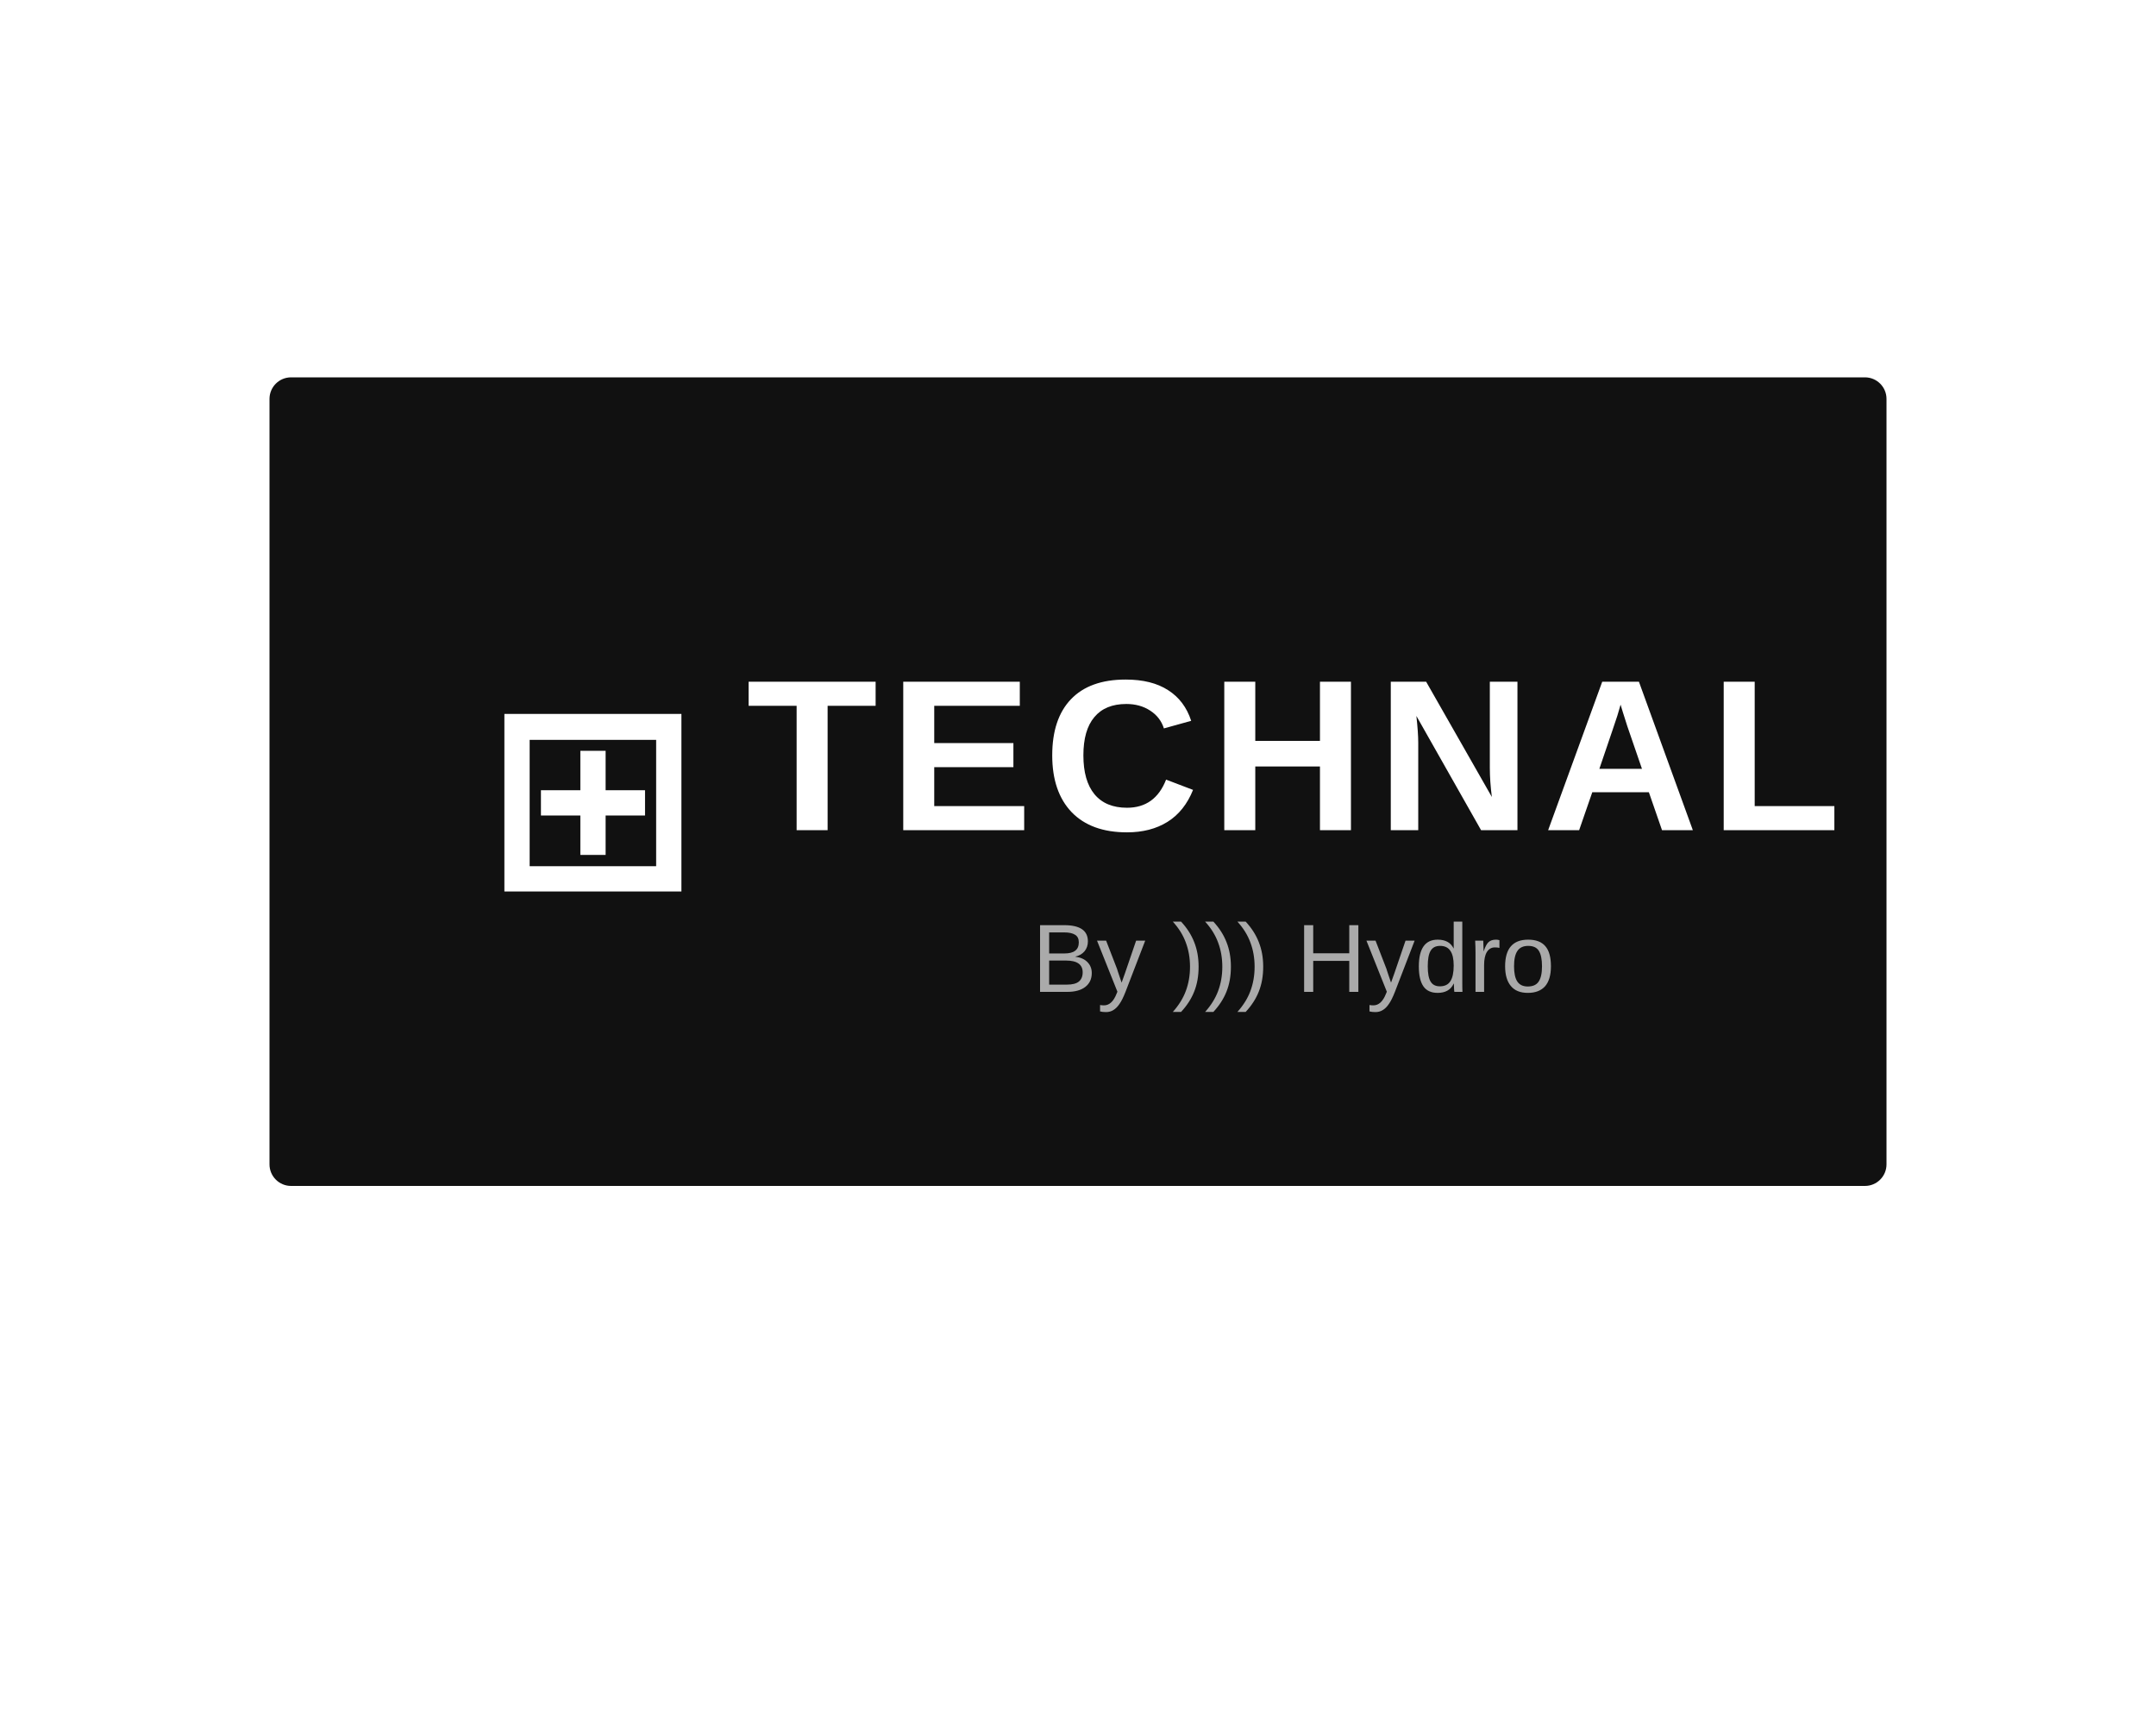
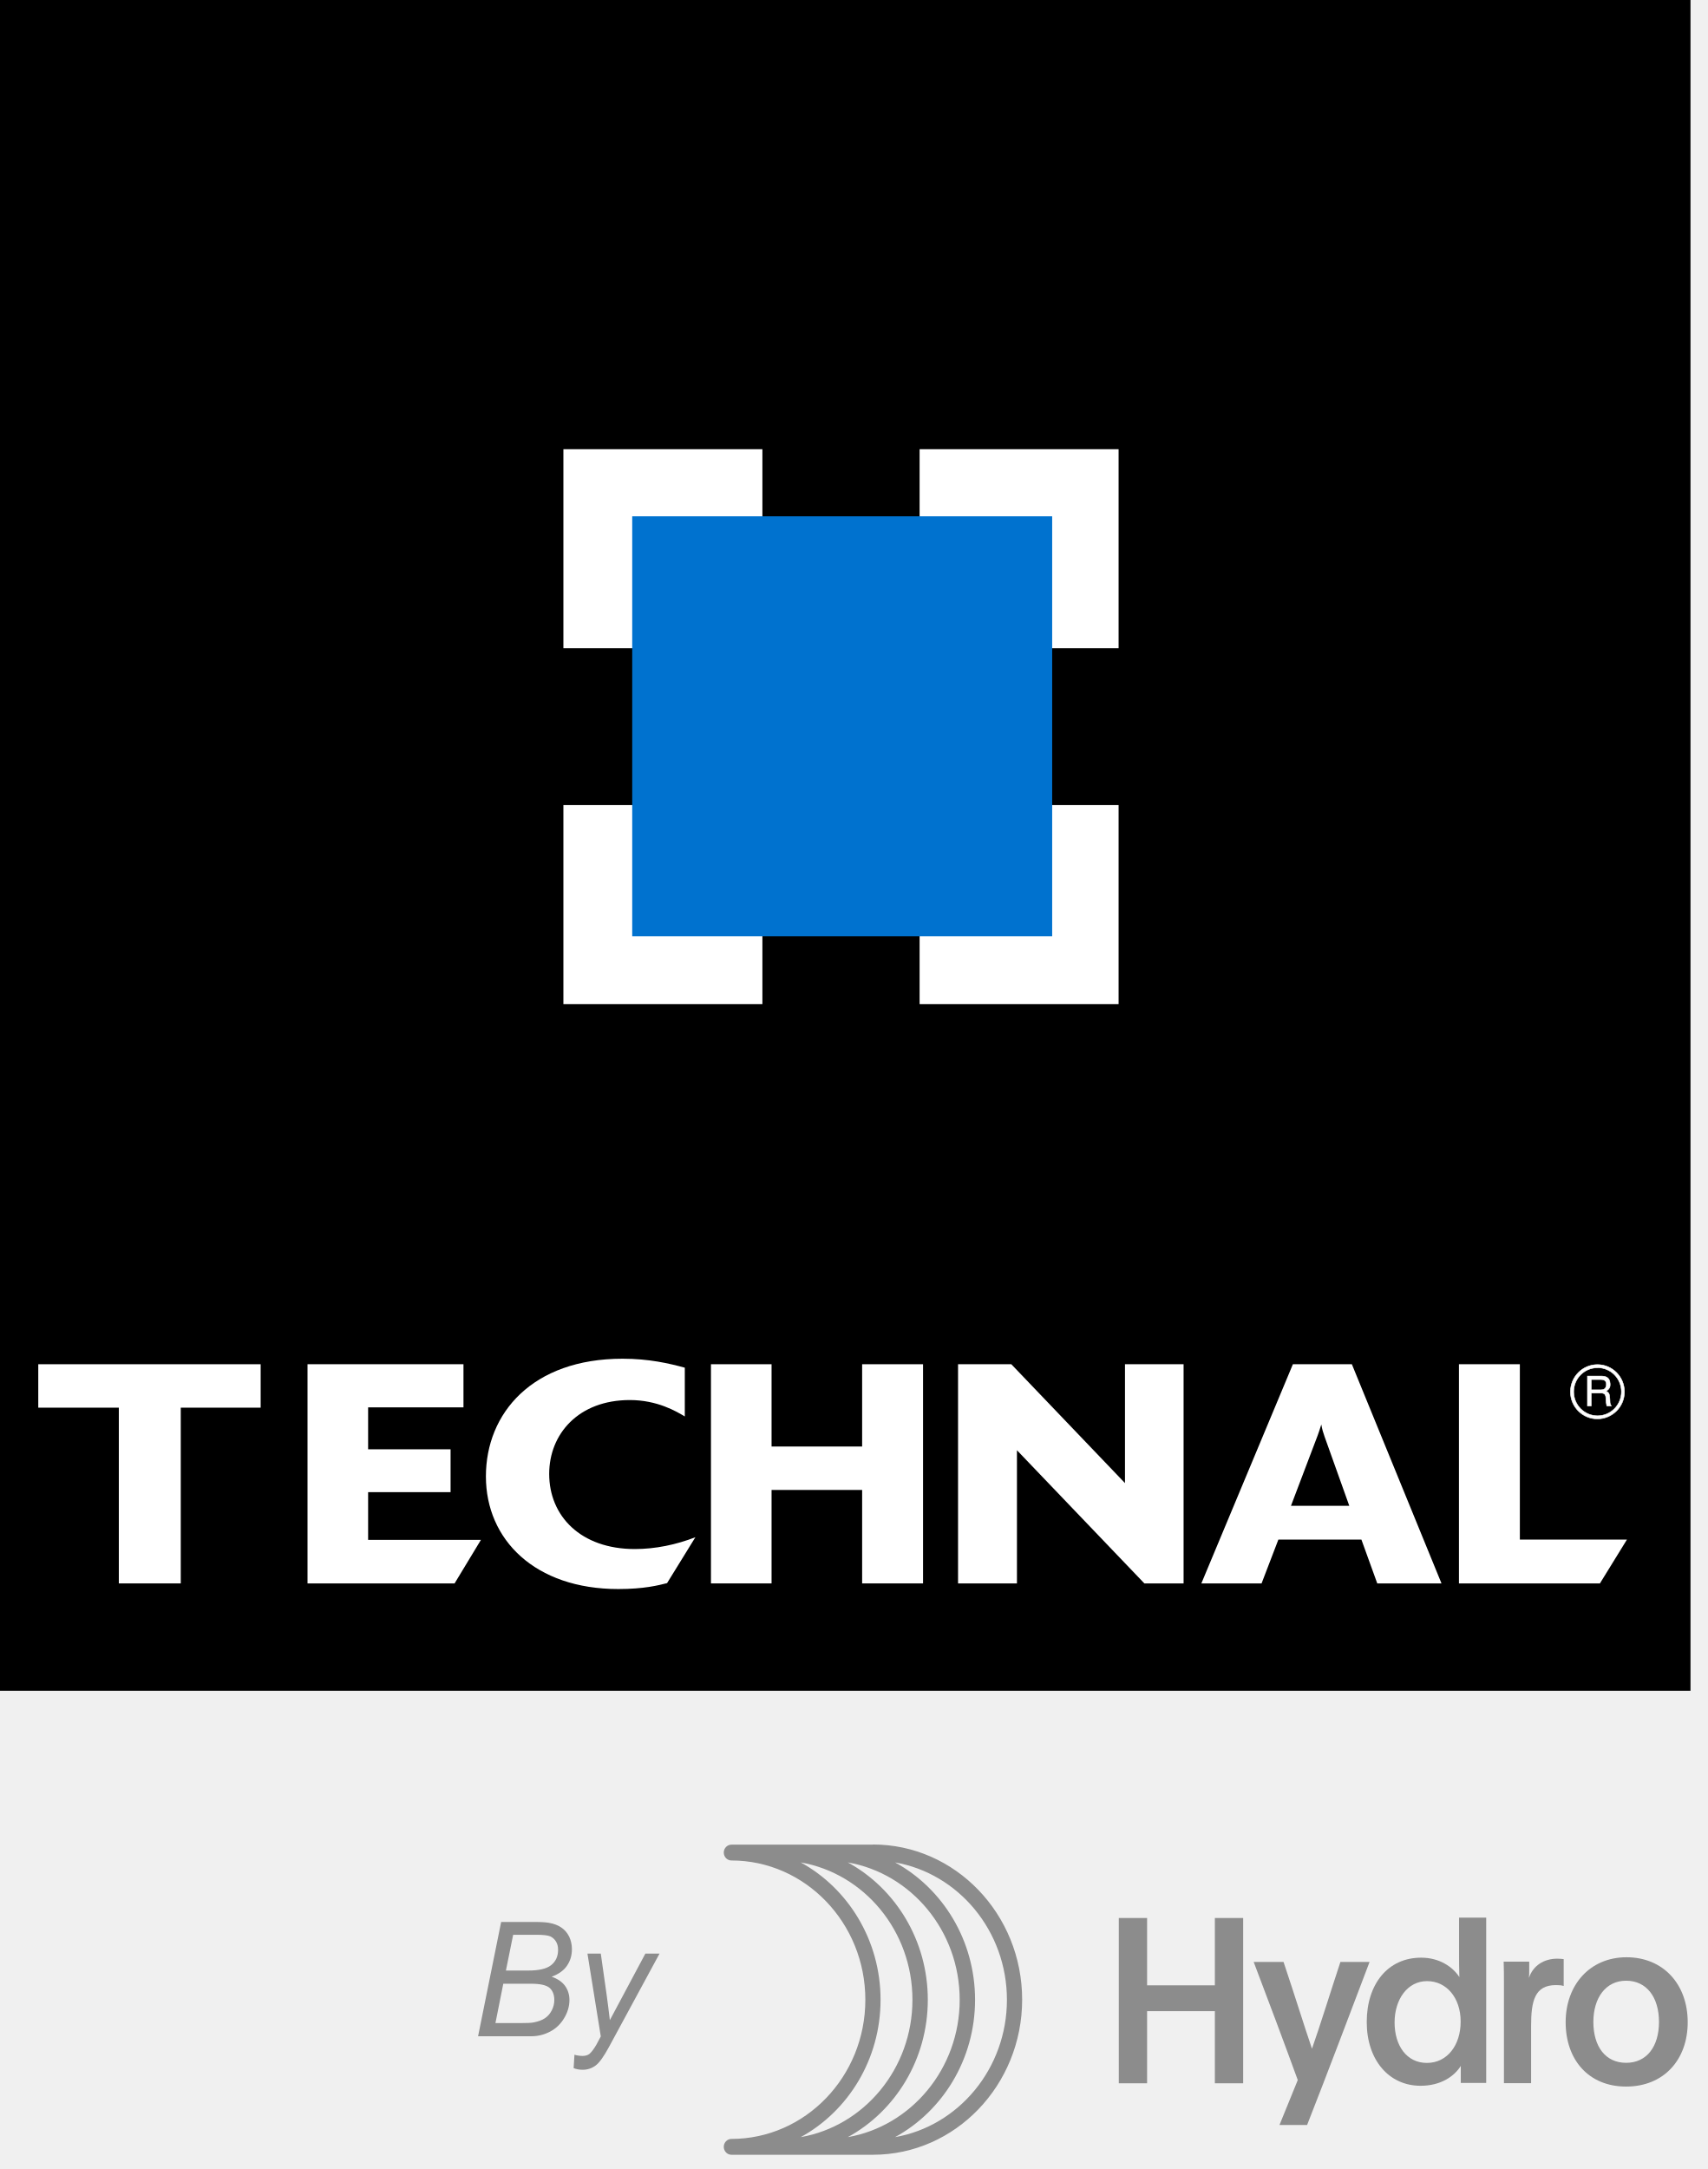
- <svg xmlns="http://www.w3.org/2000/svg" viewBox="0 0 200 160" width="200" height="160">
-   <rect width="200" height="160" fill="white" />
-   <rect x="25" y="35" width="150" height="75" rx="2" fill="#111111" />
-   <text x="55" y="82" text-anchor="middle" font-family="Arial" font-size="24" font-weight="bold" fill="white">⊞</text>
-   <text x="120" y="77" text-anchor="middle" font-family="Arial" font-size="20" font-weight="bold" letter-spacing="1" fill="white">TECHNAL</text>
-   <text x="120" y="92" text-anchor="middle" font-family="Arial" font-size="9" fill="#aaa">By   )))  Hydro</text>
+ <svg xmlns="http://www.w3.org/2000/svg" width="100" height="127" viewBox="0 0 100 127" fill="none">
+   <path d="M67.177 117.758V121.981H65.52V112.303H67.177V116.246H71.146V112.303H72.803V121.981H71.146V117.758H67.177Z" fill="#8C8C8C" />
+   <path d="M74.933 124.415L76.001 121.792C75.219 119.642 74.268 117.107 73.419 114.877H75.168C75.925 117.142 76.354 118.558 76.833 119.957C77.254 118.776 77.943 116.556 78.498 114.877H80.205C79.011 118.016 77.825 121.172 76.547 124.424H74.933V124.415Z" fill="#8C8C8C" />
+   <path d="M85.548 121.969V120.964C85.161 121.585 84.362 122.127 83.193 122.127C81.335 122.127 80.04 120.614 80.04 118.394C80.04 116.173 81.276 114.626 83.227 114.626C84.312 114.626 85.085 115.177 85.464 115.763C85.447 115.264 85.447 114.845 85.447 114.355V112.283H87.036V121.961H85.54L85.548 121.969ZM81.671 118.42C81.671 119.775 82.378 120.789 83.563 120.789C84.749 120.789 85.54 119.758 85.54 118.368C85.54 116.978 84.716 115.999 83.572 115.999C82.428 115.999 81.671 117.065 81.671 118.42Z" fill="#8C8C8C" />
+   <path d="M89.555 114.851V115.34C89.555 115.506 89.555 115.664 89.539 115.812C89.774 115.095 90.413 114.685 91.195 114.685C91.363 114.685 91.481 114.702 91.574 114.711V116.284C91.456 116.241 91.271 116.232 91.12 116.232C89.883 116.232 89.665 117.15 89.665 118.618V121.975H88.075V116.144C88.075 115.699 88.075 115.288 88.059 114.859H89.555V114.851Z" fill="#8C8C8C" />
+   <path d="M98.837 118.405C98.837 120.599 97.441 122.173 95.23 122.173C93.018 122.173 91.689 120.59 91.689 118.405C91.689 116.219 93.111 114.602 95.255 114.602C97.399 114.602 98.837 116.176 98.837 118.405ZM93.312 118.387C93.312 119.839 94.027 120.783 95.23 120.783C96.432 120.783 97.155 119.839 97.155 118.387C97.155 116.936 96.424 115.975 95.23 115.975C94.036 115.975 93.312 116.98 93.312 118.387Z" fill="#8C8C8C" />
+   <path d="M51.123 108.009H42.831C42.588 108.009 42.386 108.219 42.386 108.472C42.386 108.726 42.588 108.935 42.831 108.935C47.154 108.935 50.677 112.59 50.677 117.092C50.677 121.594 47.154 125.239 42.831 125.239C42.588 125.239 42.386 125.449 42.386 125.703C42.386 125.956 42.588 126.166 42.831 126.166H51.123C55.941 126.166 59.86 122.092 59.86 117.083C59.86 112.074 55.941 108 51.123 108V108.009ZM49.651 125.134C52.434 123.613 54.335 120.58 54.335 117.092C54.335 113.604 52.434 110.57 49.651 109.049C53.359 109.696 56.202 113.053 56.202 117.092C56.202 121.131 53.359 124.488 49.651 125.134ZM51.568 117.092C51.568 113.604 49.668 110.57 46.893 109.049C50.601 109.696 53.435 113.053 53.435 117.092C53.435 121.131 50.601 124.488 46.893 125.134C49.668 123.613 51.568 120.58 51.568 117.092ZM52.418 125.134C55.201 123.613 57.102 120.58 57.102 117.092C57.102 113.604 55.201 110.57 52.418 109.049C56.126 109.696 58.968 113.053 58.968 117.092C58.968 121.131 56.126 124.488 52.418 125.134Z" fill="#8C8C8C" />
+   <path d="M28 119.217L29.349 112.535H31.334C31.7 112.535 31.97 112.555 32.144 112.585C32.433 112.635 32.673 112.725 32.866 112.856C33.059 112.986 33.213 113.156 33.329 113.387C33.435 113.607 33.493 113.857 33.493 114.128C33.493 114.499 33.396 114.819 33.203 115.1C33.011 115.38 32.712 115.591 32.307 115.741C32.654 115.861 32.914 116.041 33.088 116.272C33.261 116.512 33.348 116.793 33.348 117.103C33.348 117.474 33.242 117.825 33.04 118.165C32.837 118.506 32.568 118.766 32.23 118.947C31.893 119.127 31.527 119.227 31.113 119.227H28V119.217ZM29.012 118.456H30.477C30.862 118.456 31.122 118.446 31.257 118.416C31.527 118.365 31.748 118.285 31.922 118.165C32.095 118.045 32.221 117.895 32.317 117.704C32.413 117.514 32.462 117.314 32.462 117.103C32.462 116.793 32.365 116.552 32.182 116.392C31.989 116.232 31.633 116.152 31.103 116.152H29.474L29.012 118.466V118.456ZM29.628 115.38H30.929C31.556 115.38 31.999 115.28 32.269 115.07C32.539 114.859 32.683 114.559 32.683 114.168C32.683 113.978 32.645 113.817 32.558 113.677C32.471 113.537 32.355 113.437 32.221 113.377C32.076 113.317 31.816 113.286 31.421 113.286H30.052L29.628 115.38Z" fill="#8C8C8C" />
+   <path d="M33.594 121.08L33.642 120.309C33.806 120.359 33.969 120.379 34.124 120.379C34.278 120.379 34.413 120.339 34.509 120.269C34.634 120.168 34.779 119.978 34.933 119.708L35.184 119.237L34.403 114.388H35.184L35.531 116.833C35.598 117.313 35.656 117.794 35.714 118.285L37.795 114.388H38.624L35.656 119.868C35.367 120.399 35.116 120.759 34.895 120.93C34.673 121.1 34.413 121.19 34.124 121.19C33.941 121.19 33.757 121.16 33.584 121.09L33.594 121.08Z" fill="#8C8C8C" />
+   <g clip-path="url(#clip0_5191_65152)">
+     <path d="M99 0H0V99H99V0Z" fill="black" />
+     <path d="M44.648 26.302H32.994V37.956H44.648V26.302Z" fill="white" />
+     <path d="M65.508 26.302H53.855V37.956H65.508V26.302Z" fill="white" />
+     <path d="M44.648 47.139H32.994V58.792H44.648V47.139Z" fill="white" />
+     <path d="M65.508 47.139H53.855V58.792H65.508V47.139Z" fill="white" />
+     <path d="M61.618 30.231H37.024V54.824H61.618V30.231Z" fill="#0072CF" />
+     <path d="M10.586 92.712H6.959V82.422H2.241V79.879H15.265V82.422H10.586V92.712Z" fill="white" />
+     <path d="M26.622 92.712H18.009V79.879H27.142V82.406H21.558V84.859H26.387V87.369H21.558V90.163H28.165L26.622 92.712Z" fill="white" />
+     <path d="M39.065 92.696C38.562 92.824 37.712 93.042 36.209 93.042C31.329 93.042 28.456 90.153 28.456 86.447C28.456 82.742 31.178 79.556 36.46 79.556C38.003 79.556 39.177 79.829 40.104 80.081V82.937C39.618 82.646 38.5 81.976 36.885 81.976C33.878 81.976 32.162 83.96 32.162 86.302C32.162 88.772 34.012 90.7 37.176 90.7C38.389 90.7 39.607 90.443 40.725 90.007L39.065 92.696Z" fill="white" />
+     <path d="M54.056 92.712H50.489V87.24H45.185V92.712H41.636V79.879H45.185V84.697H50.489V79.879H54.056V92.712Z" fill="white" />
+     <path d="M69.314 92.712H67.017L59.555 84.915V92.712H56.106V79.879H59.225L65.882 86.838V79.879H69.314V92.712Z" fill="white" />
+     <path d="M79.018 88.168L77.57 84.116C77.475 83.825 77.436 83.736 77.38 83.406C77.246 83.808 77.246 83.842 77.168 84.043L75.603 88.168H79.018ZM84.418 92.712H80.656L79.728 90.147H74.865L73.881 92.712H70.355L75.715 79.879H79.169L84.418 92.712Z" fill="white" />
+     <path d="M93.696 92.712H85.44V79.879H89.007V90.147H95.278L93.696 92.712Z" fill="white" />
+     <path d="M93.187 80.774V81.378H93.746C93.897 81.378 94.042 81.338 94.07 81.109C94.104 80.808 93.886 80.774 93.746 80.774H93.187ZM92.964 80.573H93.741C94.014 80.573 94.272 80.623 94.294 81.02C94.305 81.243 94.238 81.327 94.065 81.456C94.244 81.568 94.249 81.596 94.277 81.903C94.294 82.132 94.266 82.171 94.361 82.322H94.098L94.059 82.099C94.02 81.892 94.126 81.568 93.763 81.568H93.187V82.322H92.964V80.573ZM93.551 80.087C92.779 80.087 92.153 80.718 92.159 81.495C92.159 82.266 92.785 82.898 93.556 82.898C94.328 82.898 94.954 82.272 94.954 81.489C94.954 80.707 94.328 80.081 93.551 80.081V80.087ZM93.551 83.077C92.673 83.077 91.969 82.367 91.969 81.489C91.969 80.612 92.679 79.897 93.551 79.897C94.422 79.897 95.132 80.612 95.132 81.489C95.132 82.367 94.422 83.071 93.551 83.077Z" fill="white" />
+     <path d="M93.187 80.774V81.377H93.746C93.897 81.377 94.042 81.338 94.07 81.109C94.104 80.807 93.886 80.774 93.746 80.774H93.187V80.774ZM92.964 80.573H93.741C94.014 80.573 94.272 80.623 94.294 81.02C94.305 81.243 94.238 81.327 94.065 81.456C94.244 81.567 94.249 81.595 94.277 81.903C94.294 82.132 94.266 82.171 94.361 82.322H94.098L94.059 82.098C94.02 81.892 94.126 81.567 93.763 81.567H93.187V82.322H92.964V80.573V80.573ZM93.551 80.086C92.779 80.086 92.153 80.718 92.159 81.495C92.159 82.266 92.785 82.898 93.556 82.898C94.328 82.898 94.954 82.272 94.954 81.489C94.954 80.707 94.328 80.081 93.551 80.081V80.086ZM93.551 83.082C92.673 83.082 91.969 82.372 91.969 81.495C91.969 80.617 92.679 79.902 93.551 79.902C94.422 79.902 95.132 80.617 95.132 81.495C95.132 82.372 94.422 83.076 93.551 83.082Z" stroke="white" stroke-width="0.03" />
+   </g>
+   <defs>
+     <clipPath id="clip0_5191_65152">
+       <rect width="99" height="99" fill="white" />
+     </clipPath>
+   </defs>
</svg>
